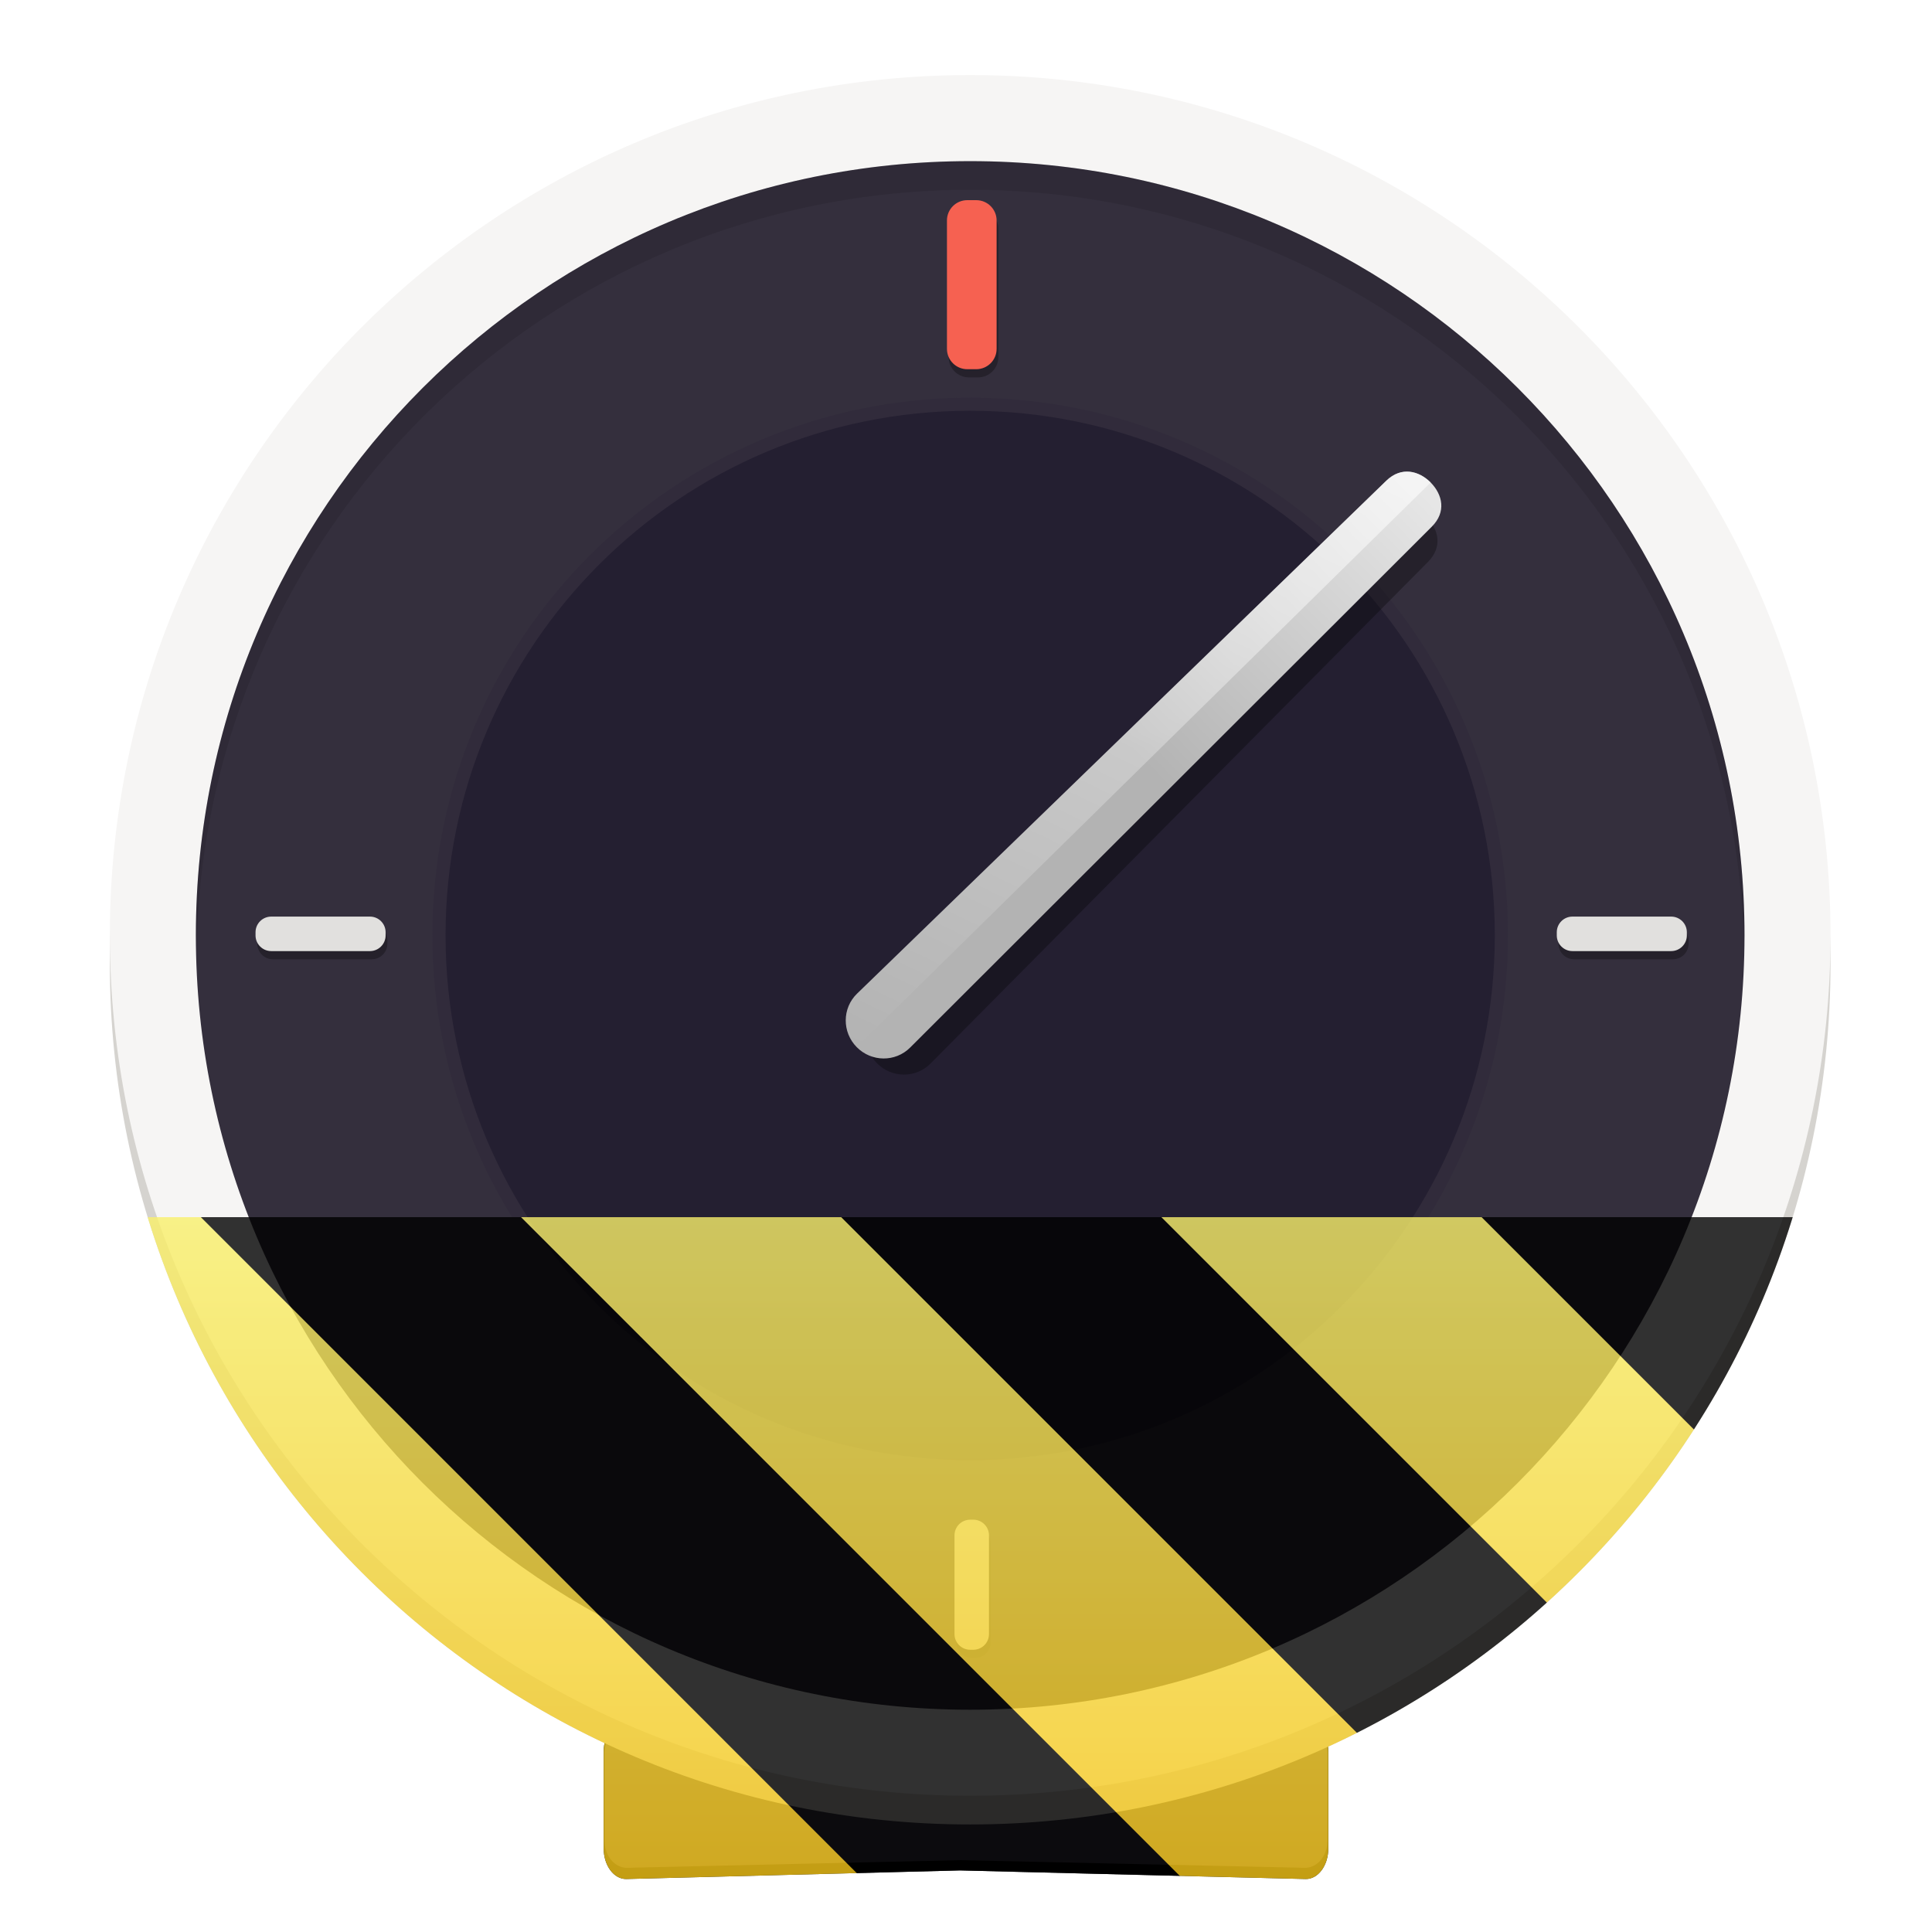
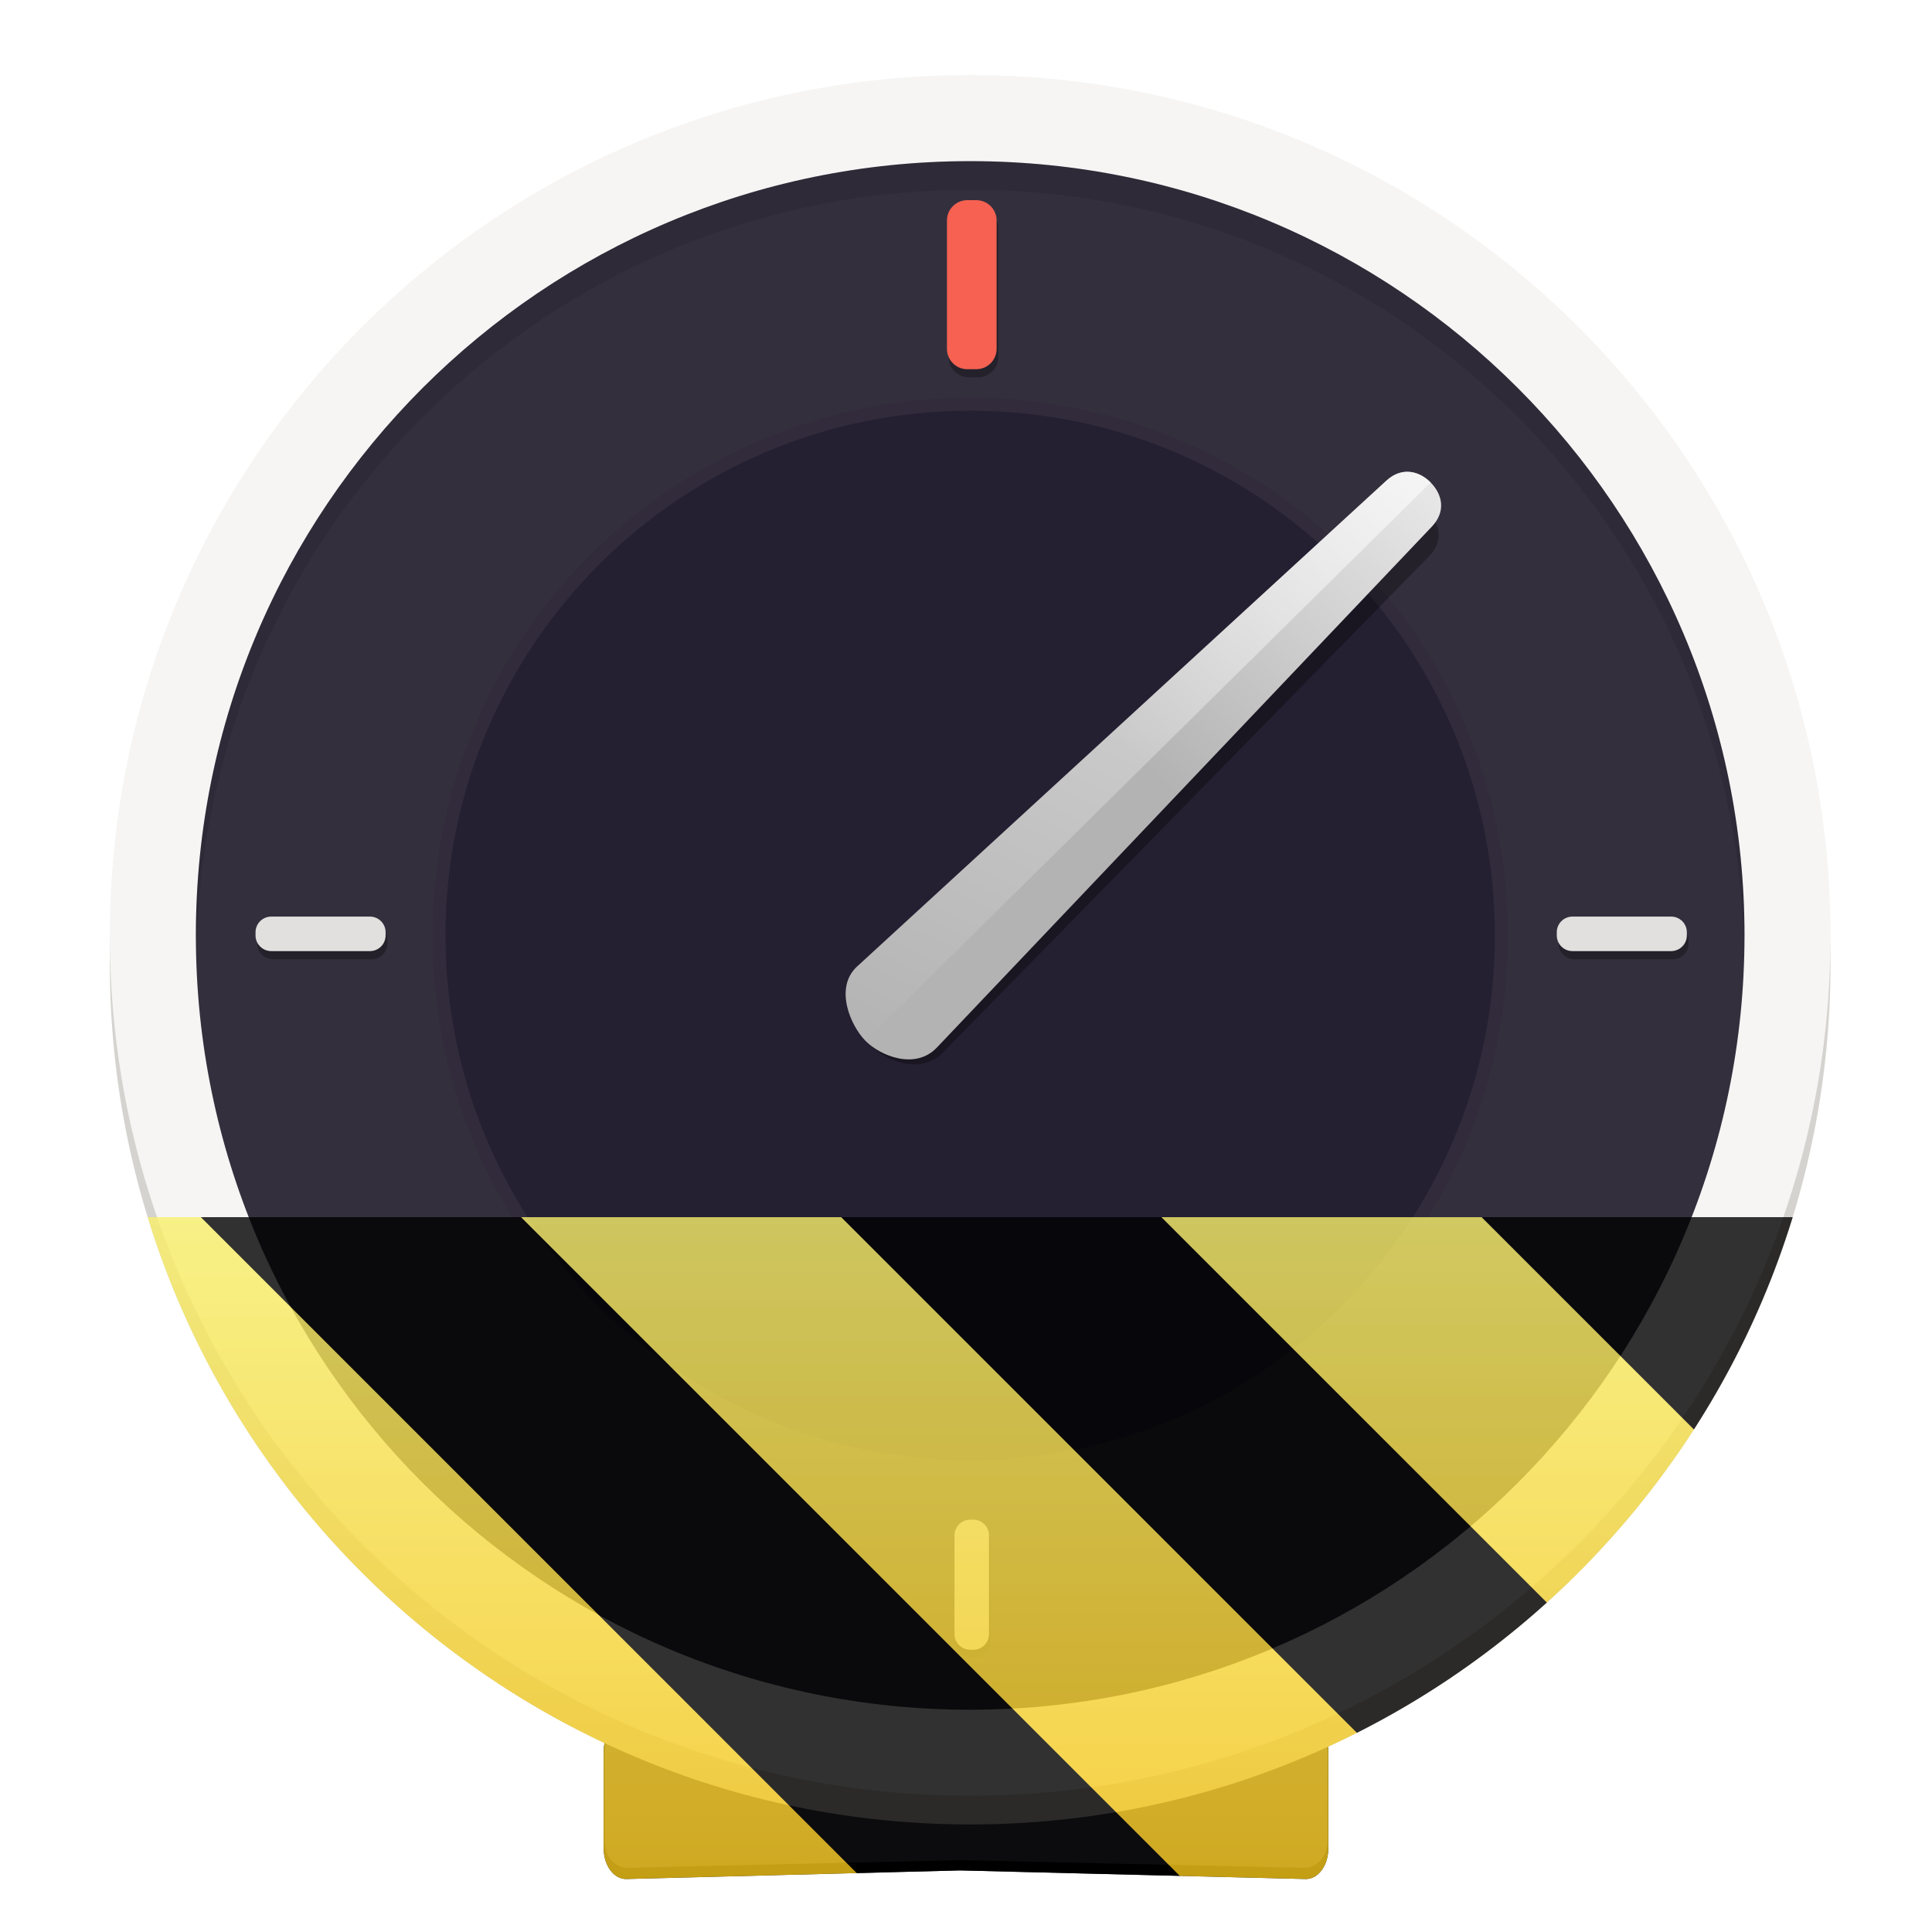
<svg xmlns="http://www.w3.org/2000/svg" xmlns:xlink="http://www.w3.org/1999/xlink" height="128px" viewBox="0 0 128 128" width="128px">
  <defs>
    <filter id="a" height="100%" width="100%" x="0%" y="0%">
      <feColorMatrix in="SourceGraphic" type="matrix" values="0 0 0 0 1 0 0 0 0 1 0 0 0 0 1 0 0 0 1 0" />
    </filter>
    <mask id="b">
      <g filter="url(#a)">
        <rect fill-opacity="0.1" height="128" width="128" />
      </g>
    </mask>
    <mask id="c">
      <g filter="url(#a)">
        <rect fill-opacity="0.3" height="128" width="128" />
      </g>
    </mask>
    <mask id="d">
      <g filter="url(#a)">
        <rect fill-opacity="0.3" height="128" width="128" />
      </g>
    </mask>
    <linearGradient id="e" gradientTransform="matrix(0.386965 0.446394 -0.446394 0.386965 82.35099 -67.53181)" gradientUnits="userSpaceOnUse" x1="143.608" x2="141.011" y1="139.418" y2="95.803">
      <stop offset="0" stop-color="#b3b3b3" />
      <stop offset="1" stop-color="#e6e6e6" />
    </linearGradient>
    <linearGradient id="f" gradientTransform="matrix(0.386965 0.446394 -0.446394 0.386965 82.35099 -67.53181)" gradientUnits="userSpaceOnUse" x1="102.54" x2="144.827" y1="86.852" y2="185.409">
      <stop offset="0" stop-color="#ffffff" stop-opacity="0.725" />
      <stop offset="1" stop-color="#ffffff" stop-opacity="0" />
    </linearGradient>
    <mask id="g">
      <g filter="url(#a)">
        <rect fill-opacity="0.1" height="128" width="128" />
      </g>
    </mask>
    <clipPath id="h">
      <rect height="152" width="192" />
    </clipPath>
    <g id="i" clip-path="url(#h)">
      <path d="m 72.277 26.676 c -28.332 0 -51.301 22.965 -51.301 51.297 c 0.012 0.371 0.023 0.742 0.039 1.113 c 0.434 -28.008 23.25 -50.492 51.262 -50.512 c 27.887 0.016 50.656 22.305 51.262 50.188 c 0.016 -0.262 0.027 -0.527 0.039 -0.789 c 0 -28.332 -22.969 -51.297 -51.301 -51.297 z m 0 0" />
    </g>
    <mask id="j">
      <g filter="url(#a)">
        <rect fill-opacity="0.3" height="128" width="128" />
      </g>
    </mask>
    <clipPath id="k">
      <rect height="152" width="192" />
    </clipPath>
    <g id="l" clip-path="url(#k)">
      <path d="m 119.871 78.309 v 0.211 c 0 0.574 -0.465 1.035 -1.035 1.035 h -6.547 c -0.57 0 -1.035 -0.461 -1.035 -1.035 v -0.211 c 0 -0.574 0.465 -1.035 1.035 -1.035 h 6.547 c 0.57 0 1.035 0.461 1.035 1.035 z m 0 0" />
      <path d="m 33.664 78.309 v 0.211 c 0 0.574 -0.465 1.035 -1.039 1.035 h -6.543 c -0.57 0 -1.035 -0.461 -1.035 -1.035 v -0.211 c 0 -0.574 0.465 -1.035 1.035 -1.035 h 6.543 c 0.574 0 1.039 0.461 1.039 1.035 z m 0 0" />
      <path d="m 72.793 41.004 h -0.594 c -0.746 0 -1.348 -0.602 -1.348 -1.344 v -8.508 c 0 -0.746 0.602 -1.348 1.348 -1.348 h 0.594 c 0.746 0 1.348 0.602 1.348 1.348 v 8.508 c 0 0.742 -0.602 1.344 -1.348 1.344 z m 0 0" />
      <path d="m 72.602 125.844 h -0.211 c -0.574 0 -1.035 -0.465 -1.035 -1.035 v -6.543 c 0 -0.574 0.461 -1.039 1.035 -1.039 h 0.211 c 0.574 0 1.035 0.465 1.035 1.039 v 6.543 c 0 0.57 -0.461 1.035 -1.035 1.035 z m 0 0" />
    </g>
    <mask id="m">
      <g filter="url(#a)">
        <rect fill-opacity="0.3" height="128" width="128" />
      </g>
    </mask>
    <clipPath id="n">
      <rect height="152" width="192" />
    </clipPath>
    <g id="o" clip-path="url(#n)">
-       <path d="m 102.531 50.293 c 0.793 0.805 1.051 1.949 0.074 2.938 l -32.961 33.238 c -0.977 0.984 -2.57 0.961 -3.543 -0.027 c -0.973 -0.992 -0.965 -2.574 0.027 -3.547 l 33.469 -32.719 c 0.992 -0.973 2.176 -0.652 2.934 0.117 z m 0 0" />
+       <path d="m 102.617 49.91 c 0.793 0.805 1.043 1.941 0.074 2.934 l -32.23 32.898 c -1.461 1.488 -3.762 0.543 -4.734 -0.445 c -0.977 -0.992 -2.109 -3.543 -0.551 -4.926 l 34.508 -30.582 c 1.039 -0.922 2.176 -0.652 2.934 0.121 z m 0 0" />
    </g>
    <clipPath id="p">
      <rect height="128" width="128" />
    </clipPath>
    <clipPath id="q">
      <rect height="128" width="128" />
    </clipPath>
    <mask id="r">
      <g clip-path="url(#q)" filter="url(#a)">
        <g clip-path="url(#p)">
          <path d="m 41.508 114.02 h 44.984 c 0.836 0 1.512 0.902 1.512 2.02 v 6.43 c 0 1.121 -0.676 2.043 -1.512 2.02 l -22.883 -0.57 l -22.102 0.57 c -0.836 0.023 -1.512 -0.898 -1.512 -2.02 v -6.43 c 0 -1.117 0.676 -2.02 1.512 -2.02 z m 0 0" />
          <path d="m 41.559 114.387 h 44.883 c 0.836 0 1.508 0.805 1.508 1.805 v 5.75 c 0 1 -0.672 1.824 -1.508 1.805 l -22.832 -0.508 l -22.051 0.508 c -0.836 0.02 -1.508 -0.805 -1.508 -1.805 v -5.75 c 0 -1 0.672 -1.805 1.508 -1.805 z m 0 0" fill="#3d3846" />
          <path d="m 121.277 63.875 c 0 31.48 -25.52 57 -57 57 c -31.48 0 -57 -25.52 -57 -57 s 25.52 -57 57 -57 c 31.48 0 57 25.52 57 57 z m 0 0" fill="#d5d3cf" />
          <path d="m 64.277 8.773 c 29.383 0 53.199 23.82 53.199 53.199 v 1.902 c 0 29.379 -23.816 53.199 -53.199 53.199 c -29.383 0 -53.199 -23.82 -53.199 -53.199 v -1.902 c 0 -29.379 23.816 -53.199 53.199 -53.199 z m 0 0" fill="#d5d3cf" />
          <path d="m 121.277 61.973 c 0 31.48 -25.52 57 -57 57 c -31.48 0 -57 -25.52 -57 -57 c 0 -31.48 25.52 -57 57 -57 c 31.48 0 57 25.52 57 57 z m 0 0" fill="#f6f5f4" />
          <path d="m 115.578 61.973 c 0 28.332 -22.969 51.301 -51.301 51.301 c -28.332 0 -51.301 -22.969 -51.301 -51.301 c 0 -28.332 22.969 -51.297 51.301 -51.297 c 28.332 0 51.301 22.965 51.301 51.297 z m 0 0" fill="#342f3d" />
          <path d="m 99.906 61.973 c 0 19.676 -15.953 35.629 -35.629 35.629 c -19.676 0 -35.629 -15.953 -35.629 -35.629 c 0 -19.676 15.953 -35.625 35.629 -35.625 c 19.676 0 35.629 15.949 35.629 35.625 z m 0 0" fill="#312b3b" />
          <path d="m 99.035 61.973 c 0 19.199 -15.562 34.762 -34.758 34.762 c -19.195 0 -34.758 -15.562 -34.758 -34.762 c 0 -19.195 15.562 -34.758 34.758 -34.758 c 19.195 0 34.758 15.562 34.758 34.758 z m 0 0" fill="#241f31" />
          <use mask="url(#g)" transform="matrix(1 0 0 1 -8 -16)" xlink:href="#i" />
          <use mask="url(#j)" transform="matrix(1 0 0 1 -8 -16)" xlink:href="#l" />
          <path d="m 111.758 61.762 v 0.215 c 0 0.57 -0.465 1.035 -1.039 1.035 h -6.543 c -0.57 0 -1.035 -0.465 -1.035 -1.035 v -0.215 c 0 -0.57 0.465 -1.035 1.035 -1.035 h 6.543 c 0.574 0 1.039 0.465 1.039 1.035 z m 0 0" fill="#e1e0de" />
          <path d="m 25.547 61.762 v 0.215 c 0 0.57 -0.465 1.035 -1.035 1.035 h -6.543 c -0.574 0 -1.039 -0.465 -1.039 -1.035 v -0.215 c 0 -0.57 0.465 -1.035 1.039 -1.035 h 6.543 c 0.57 0 1.035 0.465 1.035 1.035 z m 0 0" fill="#e1e0de" />
          <path d="m 64.68 24.461 h -0.594 c -0.746 0 -1.348 -0.602 -1.348 -1.348 v -8.508 c 0 -0.742 0.602 -1.344 1.348 -1.344 h 0.594 c 0.742 0 1.348 0.602 1.348 1.344 v 8.508 c 0 0.746 -0.605 1.348 -1.348 1.348 z m 0 0" fill="#f66151" />
          <path d="m 64.488 109.301 h -0.211 c -0.574 0 -1.039 -0.465 -1.039 -1.039 v -6.543 c 0 -0.57 0.465 -1.035 1.039 -1.035 h 0.211 c 0.57 0 1.035 0.465 1.035 1.035 v 6.543 c 0 0.574 -0.465 1.039 -1.035 1.039 z m 0 0" fill="#e1e0de" />
          <use mask="url(#m)" transform="matrix(1 0 0 1 -8 -16)" xlink:href="#o" />
-           <path d="m 94.785 31.965 c 0.789 0.805 1.055 1.953 0.07 2.934 l -34.555 34.504 c -0.98 0.98 -2.57 0.961 -3.543 -0.031 c -0.973 -0.988 -0.969 -2.578 0.027 -3.543 l 35.066 -33.984 c 0.996 -0.965 2.172 -0.648 2.934 0.121 z m 0 0" fill="url(#e)" />
-           <path d="m 94.785 31.965 l -38.027 37.406 c -0.973 -0.988 -0.969 -2.578 0.027 -3.543 l 35.066 -33.984 c 0.996 -0.965 2.172 -0.648 2.934 0.121 z m 0 0" fill="url(#f)" />
+           <path d="m 94.785 31.965 c 0.789 0.805 1.027 1.93 0.07 2.934 l -32.785 34.504 c -1.438 1.512 -3.762 0.543 -4.734 -0.449 c -0.977 -0.988 -2.086 -3.512 -0.551 -4.922 l 35.066 -32.188 c 1.023 -0.938 2.172 -0.648 2.934 0.121 z m 0 0" fill="url(#e)" />
+           <path d="m 94.785 31.965 l -37.449 36.988 c -0.977 -0.988 -2.086 -3.512 -0.551 -4.922 l 35.066 -32.188 c 1.023 -0.938 2.172 -0.648 2.934 0.121 z m 0 0" fill="url(#f)" />
        </g>
      </g>
    </mask>
    <mask id="s">
      <g filter="url(#a)">
        <rect fill-opacity="0.8" height="128" width="128" />
      </g>
    </mask>
    <linearGradient id="t" gradientTransform="matrix(0 0.37 -0.98462 0 295.385 -30.36)" gradientUnits="userSpaceOnUse" x1="300" x2="428" y1="235" y2="235">
      <stop offset="0" stop-color="#f9f06b" />
      <stop offset="1" stop-color="#f5c211" />
    </linearGradient>
    <clipPath id="u">
      <rect height="128" width="128" />
    </clipPath>
    <clipPath id="v">
      <rect height="128" width="128" />
    </clipPath>
  </defs>
  <path d="m 41.508 114.02 h 44.984 c 0.836 0 1.512 0.902 1.512 2.02 v 6.43 c 0 1.121 -0.676 2.043 -1.512 2.02 l -22.883 -0.57 l -22.102 0.57 c -0.836 0.023 -1.512 -0.898 -1.512 -2.02 v -6.43 c 0 -1.117 0.676 -2.02 1.512 -2.02 z m 0 0" />
  <path d="m 41.559 114.387 h 44.883 c 0.836 0 1.508 0.805 1.508 1.805 v 5.75 c 0 1 -0.672 1.824 -1.508 1.805 l -22.832 -0.508 l -22.051 0.508 c -0.836 0.02 -1.508 -0.805 -1.508 -1.805 v -5.75 c 0 -1 0.672 -1.805 1.508 -1.805 z m 0 0" fill="#3d3846" />
  <path d="m 121.277 63.875 c 0 31.48 -25.52 57 -57 57 c -31.48 0 -57 -25.52 -57 -57 s 25.52 -57 57 -57 c 31.48 0 57 25.52 57 57 z m 0 0" fill="#d5d3cf" />
  <path d="m 64.277 8.773 c 29.383 0 53.199 23.82 53.199 53.199 v 1.902 c 0 29.379 -23.816 53.199 -53.199 53.199 c -29.383 0 -53.199 -23.82 -53.199 -53.199 v -1.902 c 0 -29.379 23.816 -53.199 53.199 -53.199 z m 0 0" fill="#d5d3cf" />
  <path d="m 121.277 61.973 c 0 31.48 -25.52 57 -57 57 c -31.48 0 -57 -25.52 -57 -57 c 0 -31.48 25.52 -57 57 -57 c 31.48 0 57 25.52 57 57 z m 0 0" fill="#f6f5f4" />
  <path d="m 115.578 61.973 c 0 28.332 -22.969 51.301 -51.301 51.301 c -28.332 0 -51.301 -22.969 -51.301 -51.301 c 0 -28.332 22.969 -51.297 51.301 -51.297 c 28.332 0 51.301 22.965 51.301 51.297 z m 0 0" fill="#342f3d" />
  <path d="m 99.906 61.973 c 0 19.676 -15.953 35.629 -35.629 35.629 c -19.676 0 -35.629 -15.953 -35.629 -35.629 c 0 -19.676 15.953 -35.625 35.629 -35.625 c 19.676 0 35.629 15.949 35.629 35.625 z m 0 0" fill="#312b3b" />
  <path d="m 99.035 61.973 c 0 19.199 -15.562 34.762 -34.758 34.762 c -19.195 0 -34.758 -15.562 -34.758 -34.762 c 0 -19.195 15.562 -34.758 34.758 -34.758 c 19.195 0 34.758 15.562 34.758 34.758 z m 0 0" fill="#241f31" />
  <use mask="url(#b)" transform="matrix(1 0 0 1 -8 -16)" xlink:href="#i" />
  <use mask="url(#c)" transform="matrix(1 0 0 1 -8 -16)" xlink:href="#l" />
  <path d="m 111.758 61.762 v 0.215 c 0 0.57 -0.465 1.035 -1.039 1.035 h -6.543 c -0.57 0 -1.035 -0.465 -1.035 -1.035 v -0.215 c 0 -0.57 0.465 -1.035 1.035 -1.035 h 6.543 c 0.574 0 1.039 0.465 1.039 1.035 z m 0 0" fill="#e1e0de" />
  <path d="m 25.547 61.762 v 0.215 c 0 0.57 -0.465 1.035 -1.035 1.035 h -6.543 c -0.574 0 -1.039 -0.465 -1.039 -1.035 v -0.215 c 0 -0.57 0.465 -1.035 1.039 -1.035 h 6.543 c 0.57 0 1.035 0.465 1.035 1.035 z m 0 0" fill="#e1e0de" />
  <path d="m 64.68 24.461 h -0.594 c -0.746 0 -1.348 -0.602 -1.348 -1.348 v -8.508 c 0 -0.742 0.602 -1.344 1.348 -1.344 h 0.594 c 0.742 0 1.348 0.602 1.348 1.344 v 8.508 c 0 0.746 -0.605 1.348 -1.348 1.348 z m 0 0" fill="#f66151" />
  <path d="m 64.488 109.301 h -0.211 c -0.574 0 -1.039 -0.465 -1.039 -1.039 v -6.543 c 0 -0.57 0.465 -1.035 1.039 -1.035 h 0.211 c 0.57 0 1.035 0.465 1.035 1.035 v 6.543 c 0 0.574 -0.465 1.039 -1.035 1.039 z m 0 0" fill="#e1e0de" />
  <use mask="url(#d)" transform="matrix(1 0 0 1 -8 -16)" xlink:href="#o" />
-   <path d="m 94.785 31.965 c 0.789 0.805 1.055 1.953 0.07 2.934 l -34.555 34.504 c -0.98 0.98 -2.57 0.961 -3.543 -0.031 c -0.973 -0.988 -0.969 -2.578 0.027 -3.543 l 35.066 -33.984 c 0.996 -0.965 2.172 -0.648 2.934 0.121 z m 0 0" fill="url(#e)" />
-   <path d="m 94.785 31.965 l -38.027 37.406 c -0.973 -0.988 -0.969 -2.578 0.027 -3.543 l 35.066 -33.984 c 0.996 -0.965 2.172 -0.648 2.934 0.121 z m 0 0" fill="url(#f)" />
+   <path d="m 94.785 31.965 c 0.789 0.805 1.027 1.93 0.07 2.934 l -32.785 34.504 c -1.438 1.512 -3.762 0.543 -4.734 -0.449 c -0.977 -0.988 -2.086 -3.512 -0.551 -4.922 l 35.066 -32.188 c 1.023 -0.938 2.172 -0.648 2.934 0.121 z m 0 0" fill="url(#e)" />
+   <path d="m 94.785 31.965 l -37.449 36.988 c -0.977 -0.988 -2.086 -3.512 -0.551 -4.922 l 35.066 -32.188 c 1.023 -0.938 2.172 -0.648 2.934 0.121 z m 0 0" fill="url(#f)" />
  <g clip-path="url(#v)" mask="url(#r)">
    <g clip-path="url(#u)" mask="url(#s)">
      <path d="m 128 80.641 v 47.359 h -128 v -47.359 z m 0 0" fill="url(#t)" />
      <path d="m 13.309 80.641 l 47.355 47.359 h 21.215 l -47.359 -47.359 z m 42.422 0 l 47.363 47.359 h 21.215 l -47.363 -47.359 z m 42.43 0 l 29.84 29.84 v -21.211 l -8.629 -8.629 z m -98.16 7.906 v 21.215 l 18.238 18.238 h 21.215 z m 0 0" />
    </g>
  </g>
</svg>
